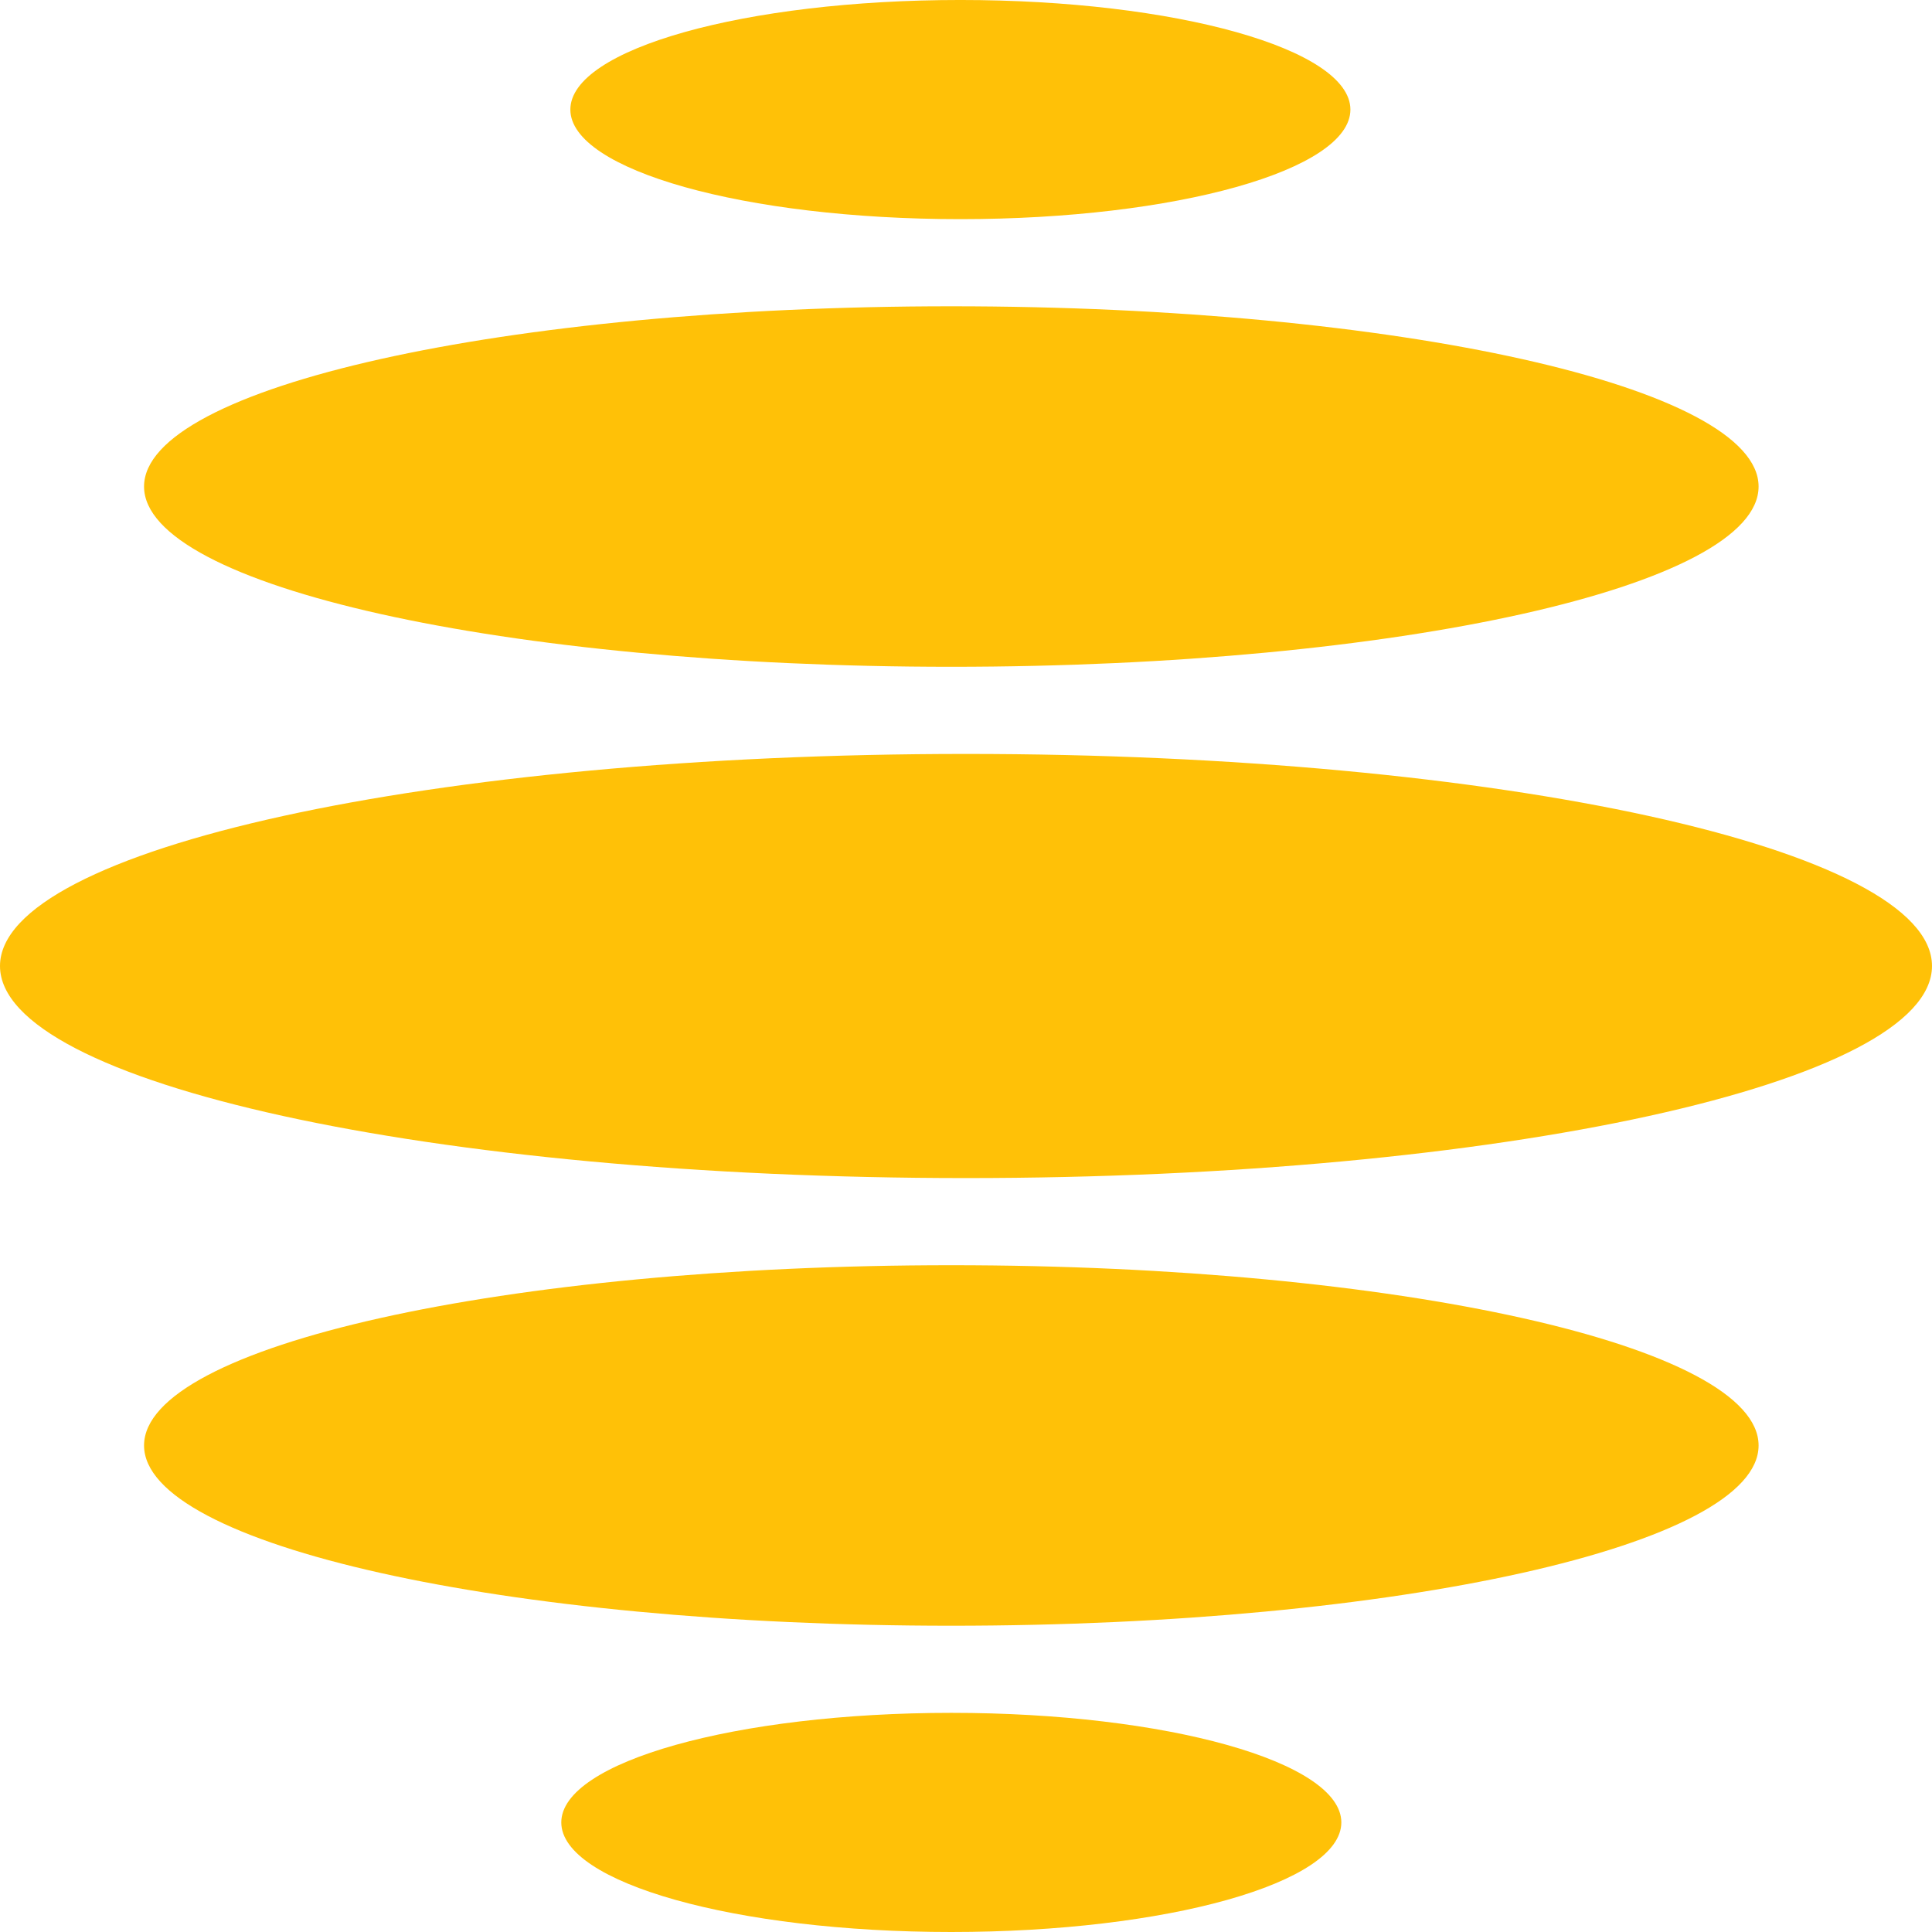
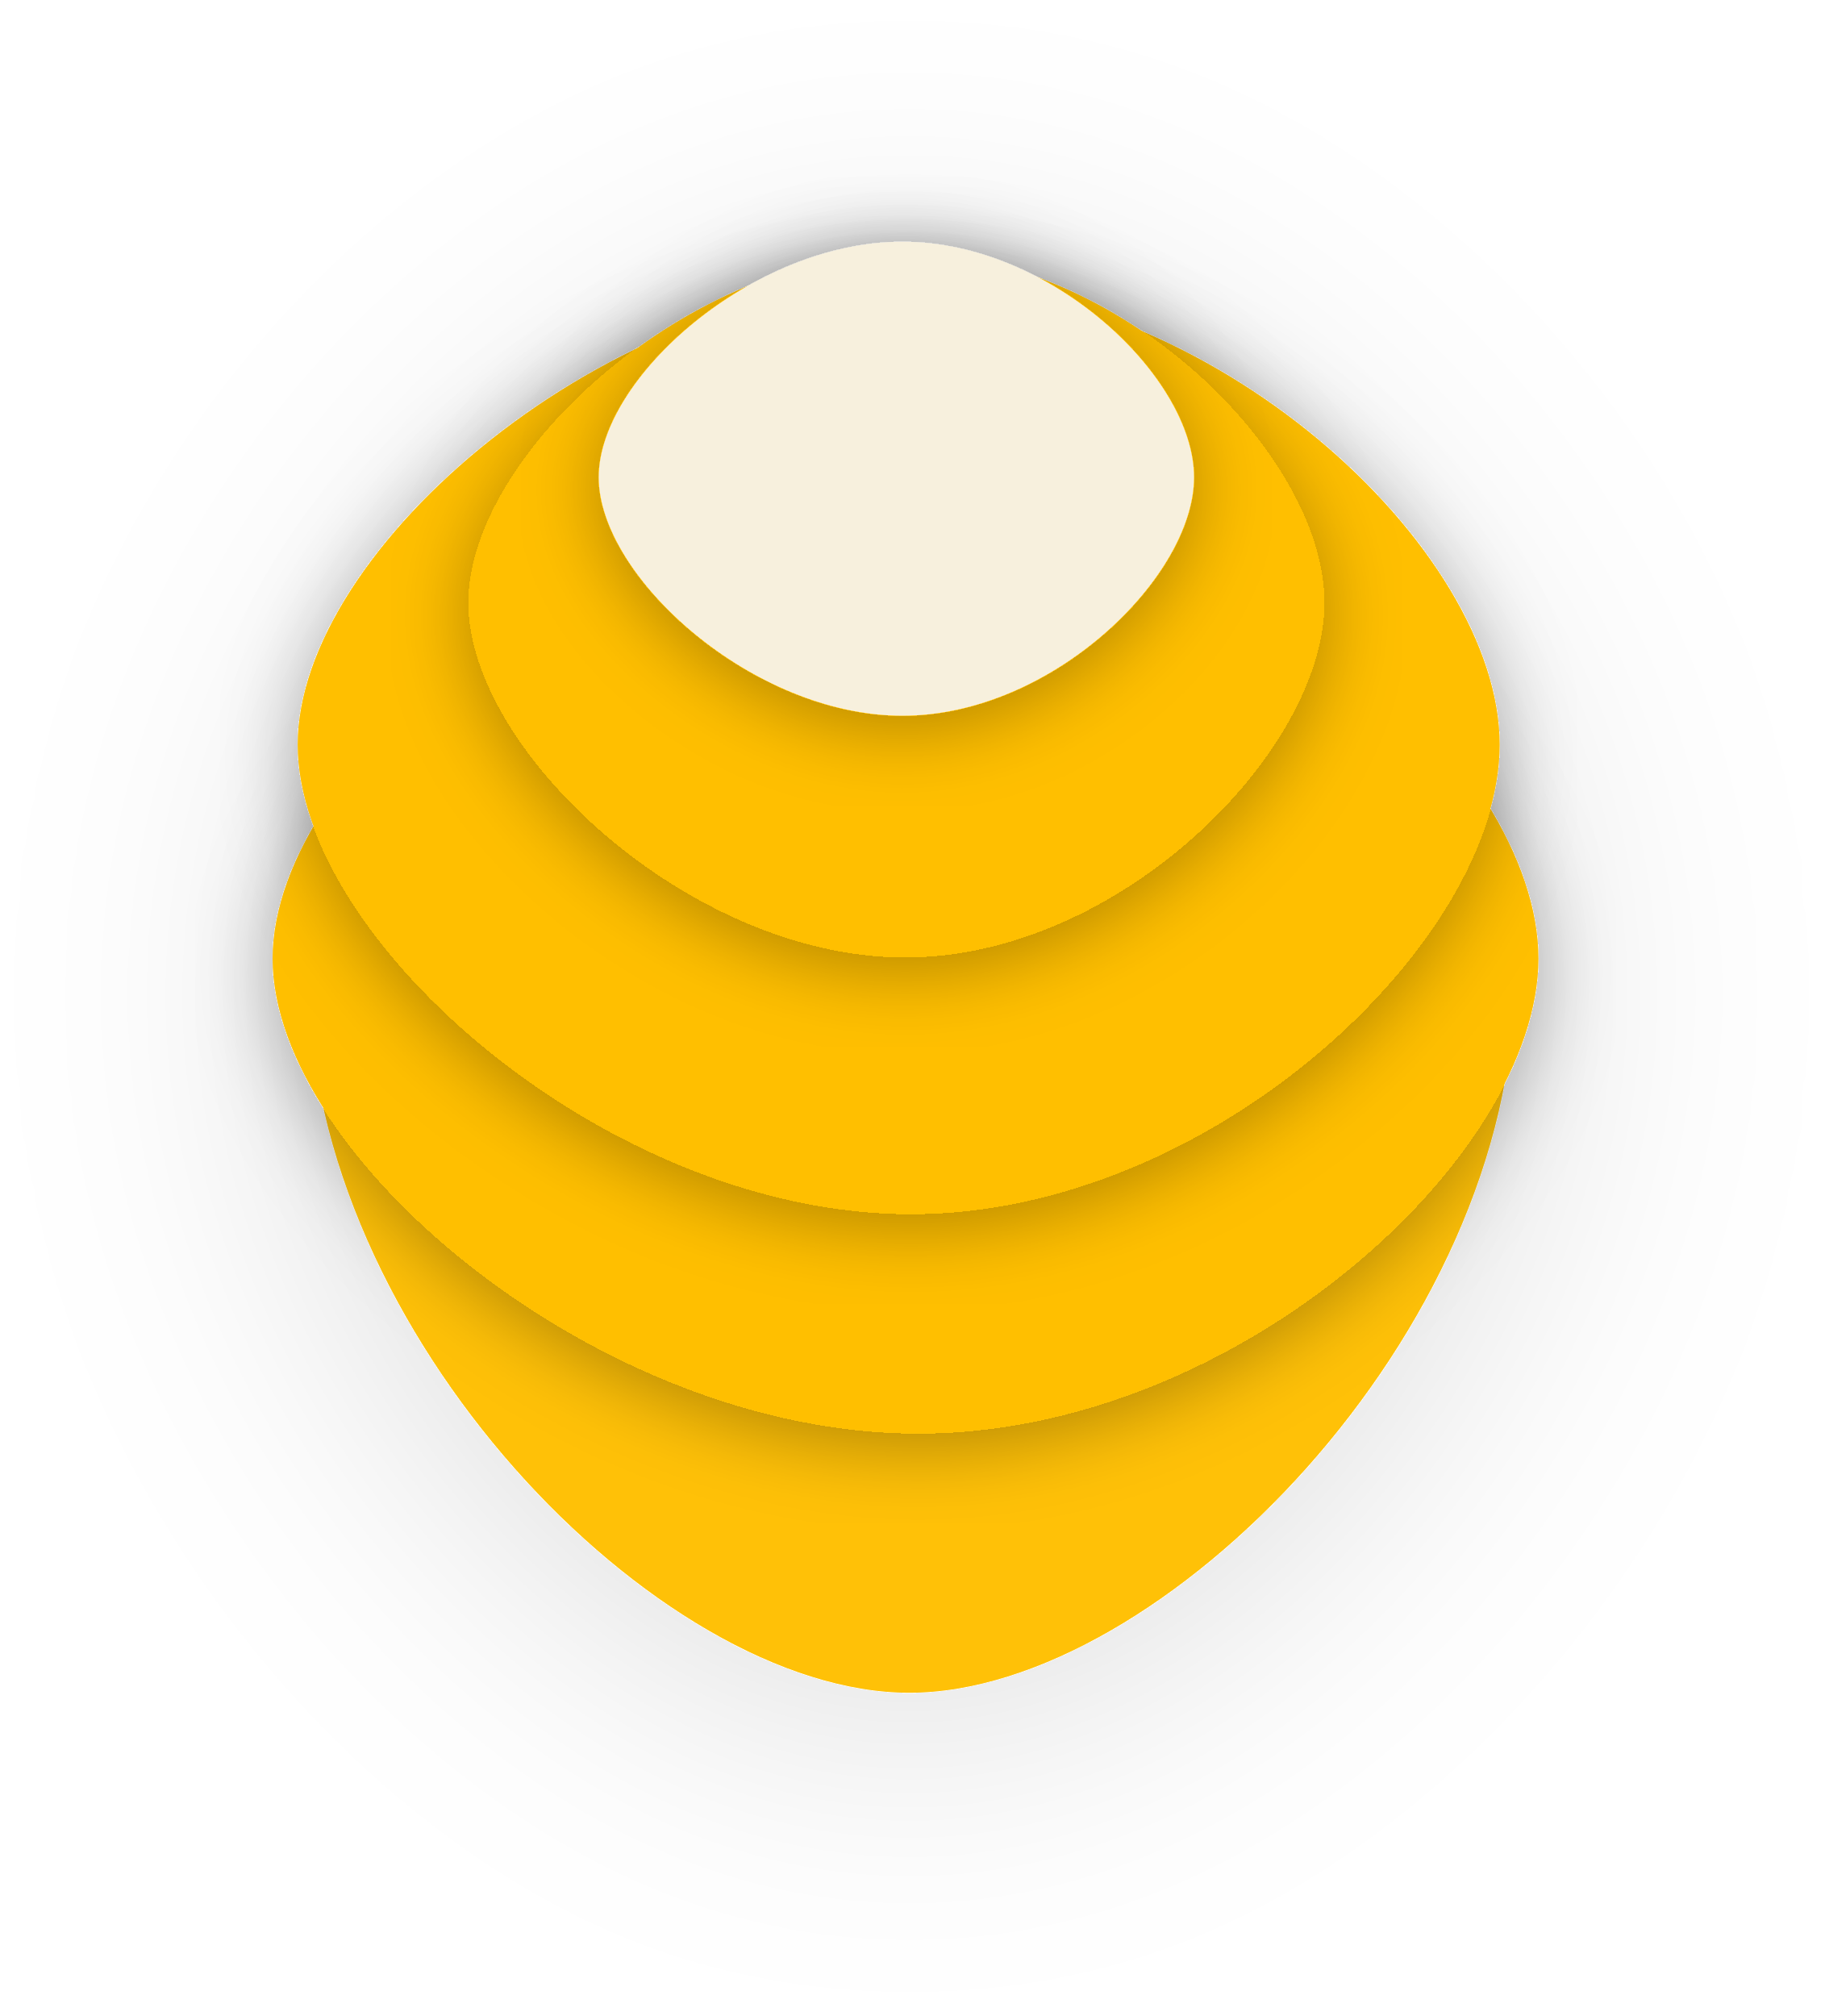
- <svg xmlns="http://www.w3.org/2000/svg" width="120" height="120" viewBox="0 0 120 120" fill="none">
-   <ellipse cx="50.141" cy="11.196" rx="50.141" ry="11.196" transform="matrix(1 0 0 -1 8.94717 100.977)" fill="#FFC107" />
-   <ellipse cx="50.141" cy="11.196" rx="50.141" ry="11.196" transform="matrix(1 0 0 -1 8.94717 41.4158)" fill="#FFC107" />
-   <ellipse cx="24.225" cy="6.806" rx="24.225" ry="6.806" transform="matrix(1 0 0 -1 34.8626 120)" fill="#FFC107" />
-   <ellipse cx="24.225" cy="6.806" rx="24.225" ry="6.806" transform="matrix(1 0 0 -1 35.426 13.6112)" fill="#FFC107" />
-   <ellipse cx="60" cy="13.172" rx="60" ry="13.172" transform="matrix(1 0 0 -1 0 73.1721)" fill="#FFC107" />
+ <svg xmlns="http://www.w3.org/2000/svg" width="591" height="653" viewBox="0 0 591 653" fill="none">
+   <g filter="url(#filter0_d_607_146)">
+     <path d="M100 317.604C100 204.058 212.791 96 294.512 96C376.234 96 490.476 204.058 490.476 317.604C490.476 431.149 376.234 548.3 294.512 548.3C212.791 548.3 100 431.149 100 317.604Z" fill="#FFC107" />
+   </g>
+   <g filter="url(#filter1_d_607_146)">
+     <path d="M297.407 158.619C400.332 158.619 498.285 246.361 498.285 310.488C498.285 374.613 400.332 464.259 297.407 464.259C194.481 464.259 88.285 374.613 88.285 310.488C88.285 246.361 194.481 158.619 297.407 158.619Z" fill="#FFBF00" />
+   </g>
+   <g filter="url(#filter2_d_607_146)">
+     <path d="M294.984 91.096C392.717 91.096 485.727 177.817 485.727 241.198C485.727 304.578 392.717 393.182 294.984 393.182C197.25 393.182 96.412 304.578 96.412 241.198C96.412 177.817 197.25 91.096 294.984 91.096Z" fill="#FFBF00" />
+   </g>
+   <g filter="url(#filter3_d_607_146)">
+     <path d="M293.115 81.855C362.659 81.855 428.844 147.355 428.844 195.226C428.844 243.097 362.659 310.019 293.115 310.019C223.57 310.019 151.816 243.097 151.816 195.226C151.816 147.355 223.57 81.855 293.115 81.855Z" fill="#FFBF00" />
+   </g>
+   <g filter="url(#filter4_d_607_146)">
+     <path d="M292.265 78.3C340.669 78.3 386.732 122.375 386.732 154.587C386.732 186.8 340.669 231.831 292.265 231.831C243.863 231.831 193.922 186.8 193.922 154.587C193.922 122.375 243.863 78.3 292.265 78.3Z" fill="#F7F0DD" />
+   </g>
+   <defs>
+     <filter id="filter0_d_607_146" x="0" y="0" width="590.477" height="652.3" filterUnits="userSpaceOnUse" color-interpolation-filters="sRGB">
+       <feFlood flood-opacity="0" result="BackgroundImageFix" />
+       <feColorMatrix in="SourceAlpha" type="matrix" values="0 0 0 0 0 0 0 0 0 0 0 0 0 0 0 0 0 0 127 0" result="hardAlpha" />
+       <feOffset dy="4" />
+       <feGaussianBlur stdDeviation="50" />
+       <feComposite in2="hardAlpha" operator="out" />
+       <feColorMatrix type="matrix" values="0 0 0 0 0 0 0 0 0 0 0 0 0 0 0 0 0 0 0.15 0" />
+       <feBlend mode="normal" in2="BackgroundImageFix" result="effect1_dropShadow_607_146" />
+       <feBlend mode="normal" in="SourceGraphic" in2="effect1_dropShadow_607_146" result="shape" />
+     </filter>
+     <filter id="filter1_d_607_146" x="63.285" y="137.619" width="460" height="355.64" filterUnits="userSpaceOnUse" color-interpolation-filters="sRGB">
+       <feFlood flood-opacity="0" result="BackgroundImageFix" />
+       <feColorMatrix in="SourceAlpha" type="matrix" values="0 0 0 0 0 0 0 0 0 0 0 0 0 0 0 0 0 0 127 0" result="hardAlpha" />
+       <feOffset dy="4" />
+       <feGaussianBlur stdDeviation="12.5" />
+       <feComposite in2="hardAlpha" operator="out" />
+       <feColorMatrix type="matrix" values="0 0 0 0 0 0 0 0 0 0 0 0 0 0 0 0 0 0 0.3 0" />
+       <feBlend mode="normal" in2="BackgroundImageFix" result="effect1_dropShadow_607_146" />
+       <feBlend mode="normal" in="SourceGraphic" in2="effect1_dropShadow_607_146" result="shape" />
+     </filter>
+     <filter id="filter2_d_607_146" x="71.412" y="70.096" width="439.314" height="352.087" filterUnits="userSpaceOnUse" color-interpolation-filters="sRGB">
+       <feFlood flood-opacity="0" result="BackgroundImageFix" />
+       <feColorMatrix in="SourceAlpha" type="matrix" values="0 0 0 0 0 0 0 0 0 0 0 0 0 0 0 0 0 0 127 0" result="hardAlpha" />
+       <feOffset dy="4" />
+       <feGaussianBlur stdDeviation="12.5" />
+       <feComposite in2="hardAlpha" operator="out" />
+       <feColorMatrix type="matrix" values="0 0 0 0 0 0 0 0 0 0 0 0 0 0 0 0 0 0 0.3 0" />
+       <feBlend mode="normal" in2="BackgroundImageFix" result="effect1_dropShadow_607_146" />
+       <feBlend mode="normal" in="SourceGraphic" in2="effect1_dropShadow_607_146" result="shape" />
+     </filter>
+     <filter id="filter3_d_607_146" x="126.816" y="60.855" width="327.027" height="278.164" filterUnits="userSpaceOnUse" color-interpolation-filters="sRGB">
+       <feFlood flood-opacity="0" result="BackgroundImageFix" />
+       <feColorMatrix in="SourceAlpha" type="matrix" values="0 0 0 0 0 0 0 0 0 0 0 0 0 0 0 0 0 0 127 0" result="hardAlpha" />
+       <feOffset dy="4" />
+       <feGaussianBlur stdDeviation="12.5" />
+       <feComposite in2="hardAlpha" operator="out" />
+       <feColorMatrix type="matrix" values="0 0 0 0 0 0 0 0 0 0 0 0 0 0 0 0 0 0 0.3 0" />
+       <feBlend mode="normal" in2="BackgroundImageFix" result="effect1_dropShadow_607_146" />
+       <feBlend mode="normal" in="SourceGraphic" in2="effect1_dropShadow_607_146" result="shape" />
+     </filter>
+     <filter id="filter4_d_607_146" x="168.922" y="57.3" width="242.811" height="203.531" filterUnits="userSpaceOnUse" color-interpolation-filters="sRGB">
+       <feFlood flood-opacity="0" result="BackgroundImageFix" />
+       <feColorMatrix in="SourceAlpha" type="matrix" values="0 0 0 0 0 0 0 0 0 0 0 0 0 0 0 0 0 0 127 0" result="hardAlpha" />
+       <feOffset dy="4" />
+       <feGaussianBlur stdDeviation="12.5" />
+       <feComposite in2="hardAlpha" operator="out" />
+       <feColorMatrix type="matrix" values="0 0 0 0 0 0 0 0 0 0 0 0 0 0 0 0 0 0 0.3 0" />
+       <feBlend mode="normal" in2="BackgroundImageFix" result="effect1_dropShadow_607_146" />
+       <feBlend mode="normal" in="SourceGraphic" in2="effect1_dropShadow_607_146" result="shape" />
+     </filter>
+   </defs>
</svg>
